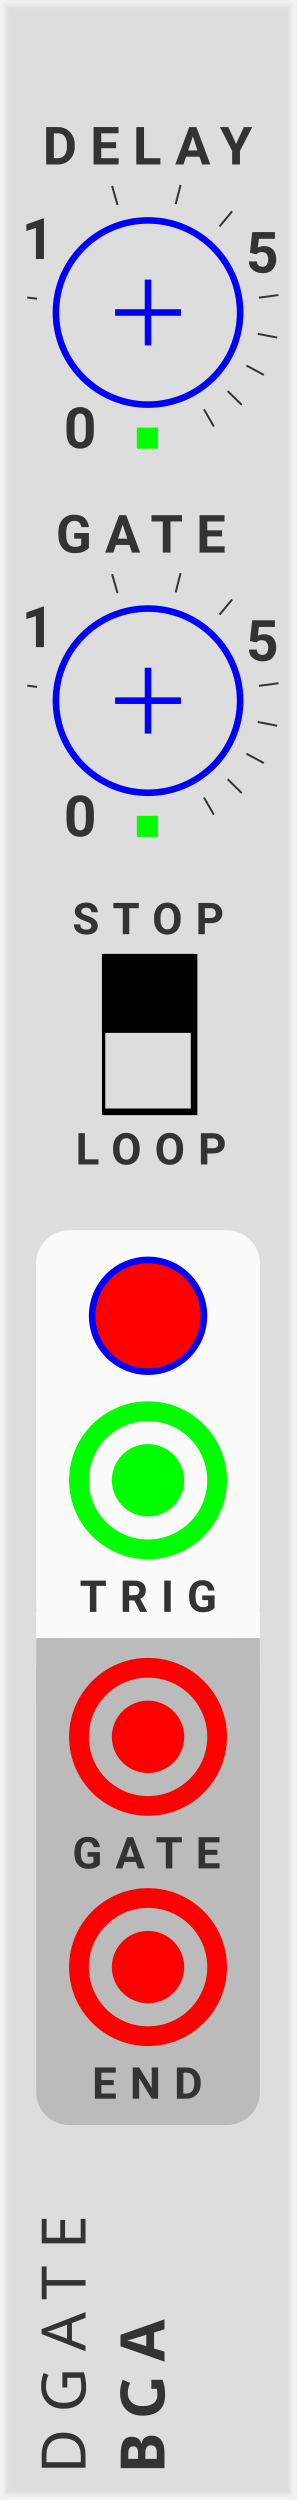
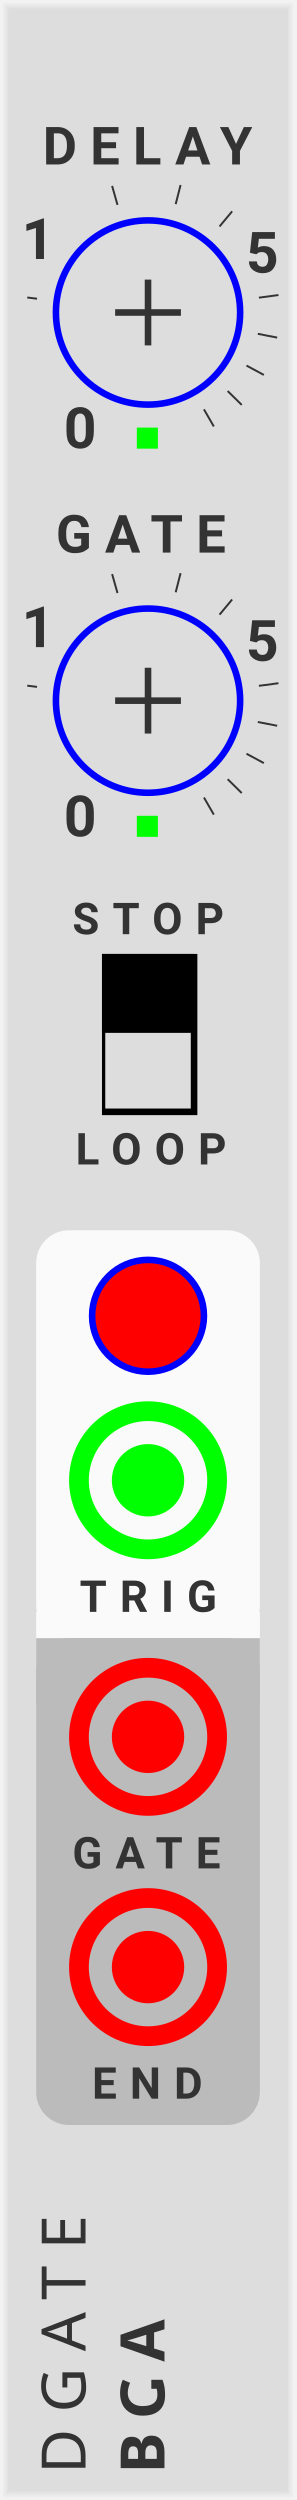
<svg xmlns="http://www.w3.org/2000/svg" version="1.1" width="45" height="380" viewBox="0 0 45 380">
  <style>text {
  fill: #333;
  font-family: 'Roboto', sans-serif;
  font-weight: bold;
}
text.title {
  font-family: 'Comfortaa', sans-serif;
  font-weight: normal;
}
text.brand {
  font-family: 'Audiowide', sans-serif;
  font-weight: bold;
+ }
+ 
+ path, polyline {
+   stroke: #333;
}

rect.module-background, .background-fill {
  fill: #ddd;
}
polyline.module-border-inner {
  stroke: #e4e4e4;
}
polyline.module-border-middle {
  stroke: #ebebeb;
}
polyline.module-border-outer {
  stroke: #f2f2f2;
}
</style>
  <rect class="module-background background-fill" width="45.0" height="380.0" />
  <polyline class="module-border-inner" points="1,1 44.0,1 44.0,379.0 1,379.0 1,1" stroke-width="0.5" fill="none" />
  <polyline class="module-border-middle" points="0.5,0.5 44.5,0.5 44.5,379.5 0.5,379.5 0.5,0.5" stroke-width="0.8" fill="none" />
  <polyline class="module-border-outer" points="0,0 45.0,0 45.0,380.0 0,380.0 0,0" stroke-width="1" fill="none" />
  <g transform="rotate(-90) translate(-376.0 13)">
    <text class="title" font-size="7pt" letter-spacing="2.5px">DGATE</text>
    <g transform="translate(0 12)">
      <text class="brand" font-size="7pt" letter-spacing="2px">BGA</text>
      <rect width="3.0" height="3" fill="#ddd" transform="translate(11.5 -5)" />
    </g>
  </g>
  <g transform="translate(0 25)">
    <text font-size="6pt" letter-spacing="2px" transform="translate(6.5 0)">DELAY</text>
    <g transform="translate(0 0)">
      <svg id="DELAY_PARAM">
        <g transform="translate(22.5 22.5)">
          <polyline points="-5,0 5,0" stroke-width="1" stroke="#00f" />
          <polyline points="0,-5 0,5" stroke-width="1" stroke="#00f" />
          <circle cx="0" cy="0" r="14" stroke-width="1" stroke="#00f" fill="none" />
        </g>
      </svg>
    </g>
    <g transform="translate(0 0)">
      <g transform="translate(22.5 22.5)">
        <g transform="rotate(-240) translate(17 0)">
          <g transform="translate(3 0) rotate(240)">
            <text font-size="6.5pt" transform="translate(-2.8 3.3)">0</text>
          </g>
        </g>
        <g transform="rotate(-172.92) translate(17 0)">
-           <polyline points="0,0 1.5,0" stroke-width="0.3" stroke="#333" />
+           <polyline points="0,0 1.5,0" stroke-width="0.3" />
        </g>
        <g transform="rotate(-145.13) translate(17 0)">
          <g transform="translate(3 0) rotate(145.13)">
            <text font-size="6.5pt" transform="translate(-2.8 3.3)">1</text>
          </g>
        </g>
        <g transform="rotate(-105.84) translate(17 0)">
-           <polyline points="0,0 3,0" stroke-width="0.3" stroke="#333" />
+           <polyline points="0,0 3,0" stroke-width="0.3" />
        </g>
        <g transform="rotate(-75.68) translate(17 0)">
-           <polyline points="0,0 3,0" stroke-width="0.3" stroke="#333" />
+           <polyline points="0,0 3,0" stroke-width="0.3" />
        </g>
        <g transform="rotate(-50.26) translate(17 0)">
-           <polyline points="0,0 3,0" stroke-width="0.3" stroke="#333" />
+           <polyline points="0,0 3,0" stroke-width="0.3" />
        </g>
        <g transform="rotate(-27.87) translate(17 0)">
          <g transform="translate(3 0) rotate(27.87)">
            <text font-size="6.5pt" transform="translate(-2.8 3.3)">5</text>
          </g>
        </g>
        <g transform="rotate(-7.62) translate(17 0)">
-           <polyline points="0,0 3,0" stroke-width="0.3" stroke="#333" />
+           <polyline points="0,0 3,0" stroke-width="0.3" />
        </g>
        <g transform="rotate(11) translate(17 0)">
-           <polyline points="0,0 3,0" stroke-width="0.3" stroke="#333" />
+           <polyline points="0,0 3,0" stroke-width="0.3" />
        </g>
        <g transform="rotate(28.33) translate(17 0)">
-           <polyline points="0,0 3,0" stroke-width="0.3" stroke="#333" />
+           <polyline points="0,0 3,0" stroke-width="0.3" />
        </g>
        <g transform="rotate(44.6) translate(17 0)">
-           <polyline points="0,0 3,0" stroke-width="0.3" stroke="#333" />
+           <polyline points="0,0 3,0" stroke-width="0.3" />
        </g>
        <g transform="rotate(60) translate(17 0)">
-           <polyline points="0,0 3,0" stroke-width="0.3" stroke="#333" />
+           <polyline points="0,0 3,0" stroke-width="0.3" />
        </g>
      </g>
    </g>
    <g transform="translate(20.8 40)">
      <svg id="DELAY_LIGHT">
        <rect width="3.2" height="3.2" fill="#0f0" />
      </svg>
    </g>
  </g>
  <g transform="translate(0 84)">
    <text font-size="6pt" letter-spacing="2px" transform="translate(8.5 0)">GATE</text>
    <g transform="translate(0 0)">
      <svg id="GATE_PARAM">
        <g transform="translate(22.5 22.5)">
          <polyline points="-5,0 5,0" stroke-width="1" stroke="#00f" />
          <polyline points="0,-5 0,5" stroke-width="1" stroke="#00f" />
          <circle cx="0" cy="0" r="14" stroke-width="1" stroke="#00f" fill="none" />
        </g>
      </svg>
    </g>
    <g transform="translate(0 0)">
      <g transform="translate(22.5 22.5)">
        <g transform="rotate(-240) translate(17 0)">
          <g transform="translate(3 0) rotate(240)">
            <text font-size="6.5pt" transform="translate(-2.8 3.3)">0</text>
          </g>
        </g>
        <g transform="rotate(-172.92) translate(17 0)">
-           <polyline points="0,0 1.5,0" stroke-width="0.3" stroke="#333" />
+           <polyline points="0,0 1.5,0" stroke-width="0.3" />
        </g>
        <g transform="rotate(-145.13) translate(17 0)">
          <g transform="translate(3 0) rotate(145.13)">
            <text font-size="6.5pt" transform="translate(-2.8 3.3)">1</text>
          </g>
        </g>
        <g transform="rotate(-105.84) translate(17 0)">
-           <polyline points="0,0 3,0" stroke-width="0.3" stroke="#333" />
+           <polyline points="0,0 3,0" stroke-width="0.3" />
        </g>
        <g transform="rotate(-75.68) translate(17 0)">
-           <polyline points="0,0 3,0" stroke-width="0.3" stroke="#333" />
+           <polyline points="0,0 3,0" stroke-width="0.3" />
        </g>
        <g transform="rotate(-50.26) translate(17 0)">
-           <polyline points="0,0 3,0" stroke-width="0.3" stroke="#333" />
+           <polyline points="0,0 3,0" stroke-width="0.3" />
        </g>
        <g transform="rotate(-27.87) translate(17 0)">
          <g transform="translate(3 0) rotate(27.87)">
            <text font-size="6.5pt" transform="translate(-2.8 3.3)">5</text>
          </g>
        </g>
        <g transform="rotate(-7.62) translate(17 0)">
-           <polyline points="0,0 3,0" stroke-width="0.3" stroke="#333" />
+           <polyline points="0,0 3,0" stroke-width="0.3" />
        </g>
        <g transform="rotate(11) translate(17 0)">
-           <polyline points="0,0 3,0" stroke-width="0.3" stroke="#333" />
+           <polyline points="0,0 3,0" stroke-width="0.3" />
        </g>
        <g transform="rotate(28.33) translate(17 0)">
-           <polyline points="0,0 3,0" stroke-width="0.3" stroke="#333" />
+           <polyline points="0,0 3,0" stroke-width="0.3" />
        </g>
        <g transform="rotate(44.6) translate(17 0)">
-           <polyline points="0,0 3,0" stroke-width="0.3" stroke="#333" />
+           <polyline points="0,0 3,0" stroke-width="0.3" />
        </g>
        <g transform="rotate(60) translate(17 0)">
-           <polyline points="0,0 3,0" stroke-width="0.3" stroke="#333" />
+           <polyline points="0,0 3,0" stroke-width="0.3" />
        </g>
      </g>
    </g>
    <g transform="translate(20.8 40)">
      <svg id="GATE_LIGHT">
        <rect width="3.2" height="3.2" fill="#0f0" />
      </svg>
    </g>
  </g>
  <g transform="translate(15.5 143)">
    <text font-size="5pt" letter-spacing="2px" transform="translate(-4.5 -1)">STOP</text>
    <g transform="translate(0 2)">
      <svg id="LOOP_PARAM">
        <rect width="14px" height="24px" stroke-width="1" stroke="#000" fill="#ddd" />
        <rect width="14px" height="12px" stroke-width="0" fill="#000" />
      </svg>
    </g>
    <text font-size="5pt" letter-spacing="2px" transform="translate(-4 34)">LOOP</text>
  </g>
  <g transform="translate(0 187)">
    <g transform="translate(5.5 0)">
      <rect width="34" height="10" fill="#fafafa" transform="translate(0 58)" />
      <rect width="34" height="62" rx="5" fill="#fafafa" />
      <g transform="translate(8 4)">
        <svg id="TRIGGER_PARAM">
          <g transform="translate(9 9)">
            <circle cx="0" cy="0" r="8.5" stroke-width="1" stroke="#00f" fill="#f00" />
          </g>
        </svg>
      </g>
      <g transform="translate(5 26)">
        <svg id="TRIGGER_INPUT">
          <g transform="translate(12 12)">
            <circle cx="0" cy="0" r="5" stroke-width="1" stroke="#0f0" fill="#0f0" />
            <circle cx="0" cy="0" r="10.5" stroke-width="3" stroke="#0f0" fill="none" />
          </g>
        </svg>
      </g>
      <text font-size="5pt" letter-spacing="2px" transform="translate(6.6 58)">TRIG</text>
    </g>
    <g transform="translate(0 62)">
      <rect width="34" height="74" rx="5" fill="#bbb" transform="translate(5.5 0)" />
      <rect width="34" height="10" fill="#bbb" transform="translate(5.5 0)" />
      <g transform="translate(5.5 0)">
        <g transform="translate(5 3)">
          <svg id="GATE_OUTPUT">
            <g transform="translate(12 12)">
              <circle cx="0" cy="0" r="5" stroke-width="1" stroke="#f00" fill="#f00" />
              <circle cx="0" cy="0" r="10.5" stroke-width="3" stroke="#f00" fill="none" />
            </g>
          </svg>
        </g>
        <text font-size="5pt" letter-spacing="2px" transform="translate(5.5 35)">GATE</text>
      </g>
      <g transform="translate(5.5 38)">
        <g transform="translate(5 0)">
          <svg id="END_OUTPUT">
            <g transform="translate(12 12)">
              <circle cx="0" cy="0" r="5" stroke-width="1" stroke="#f00" fill="#f00" />
              <circle cx="0" cy="0" r="10.5" stroke-width="3" stroke="#f00" fill="none" />
            </g>
          </svg>
        </g>
        <text font-size="5pt" letter-spacing="2px" transform="translate(8.5 32)">END</text>
      </g>
    </g>
  </g>
</svg>
